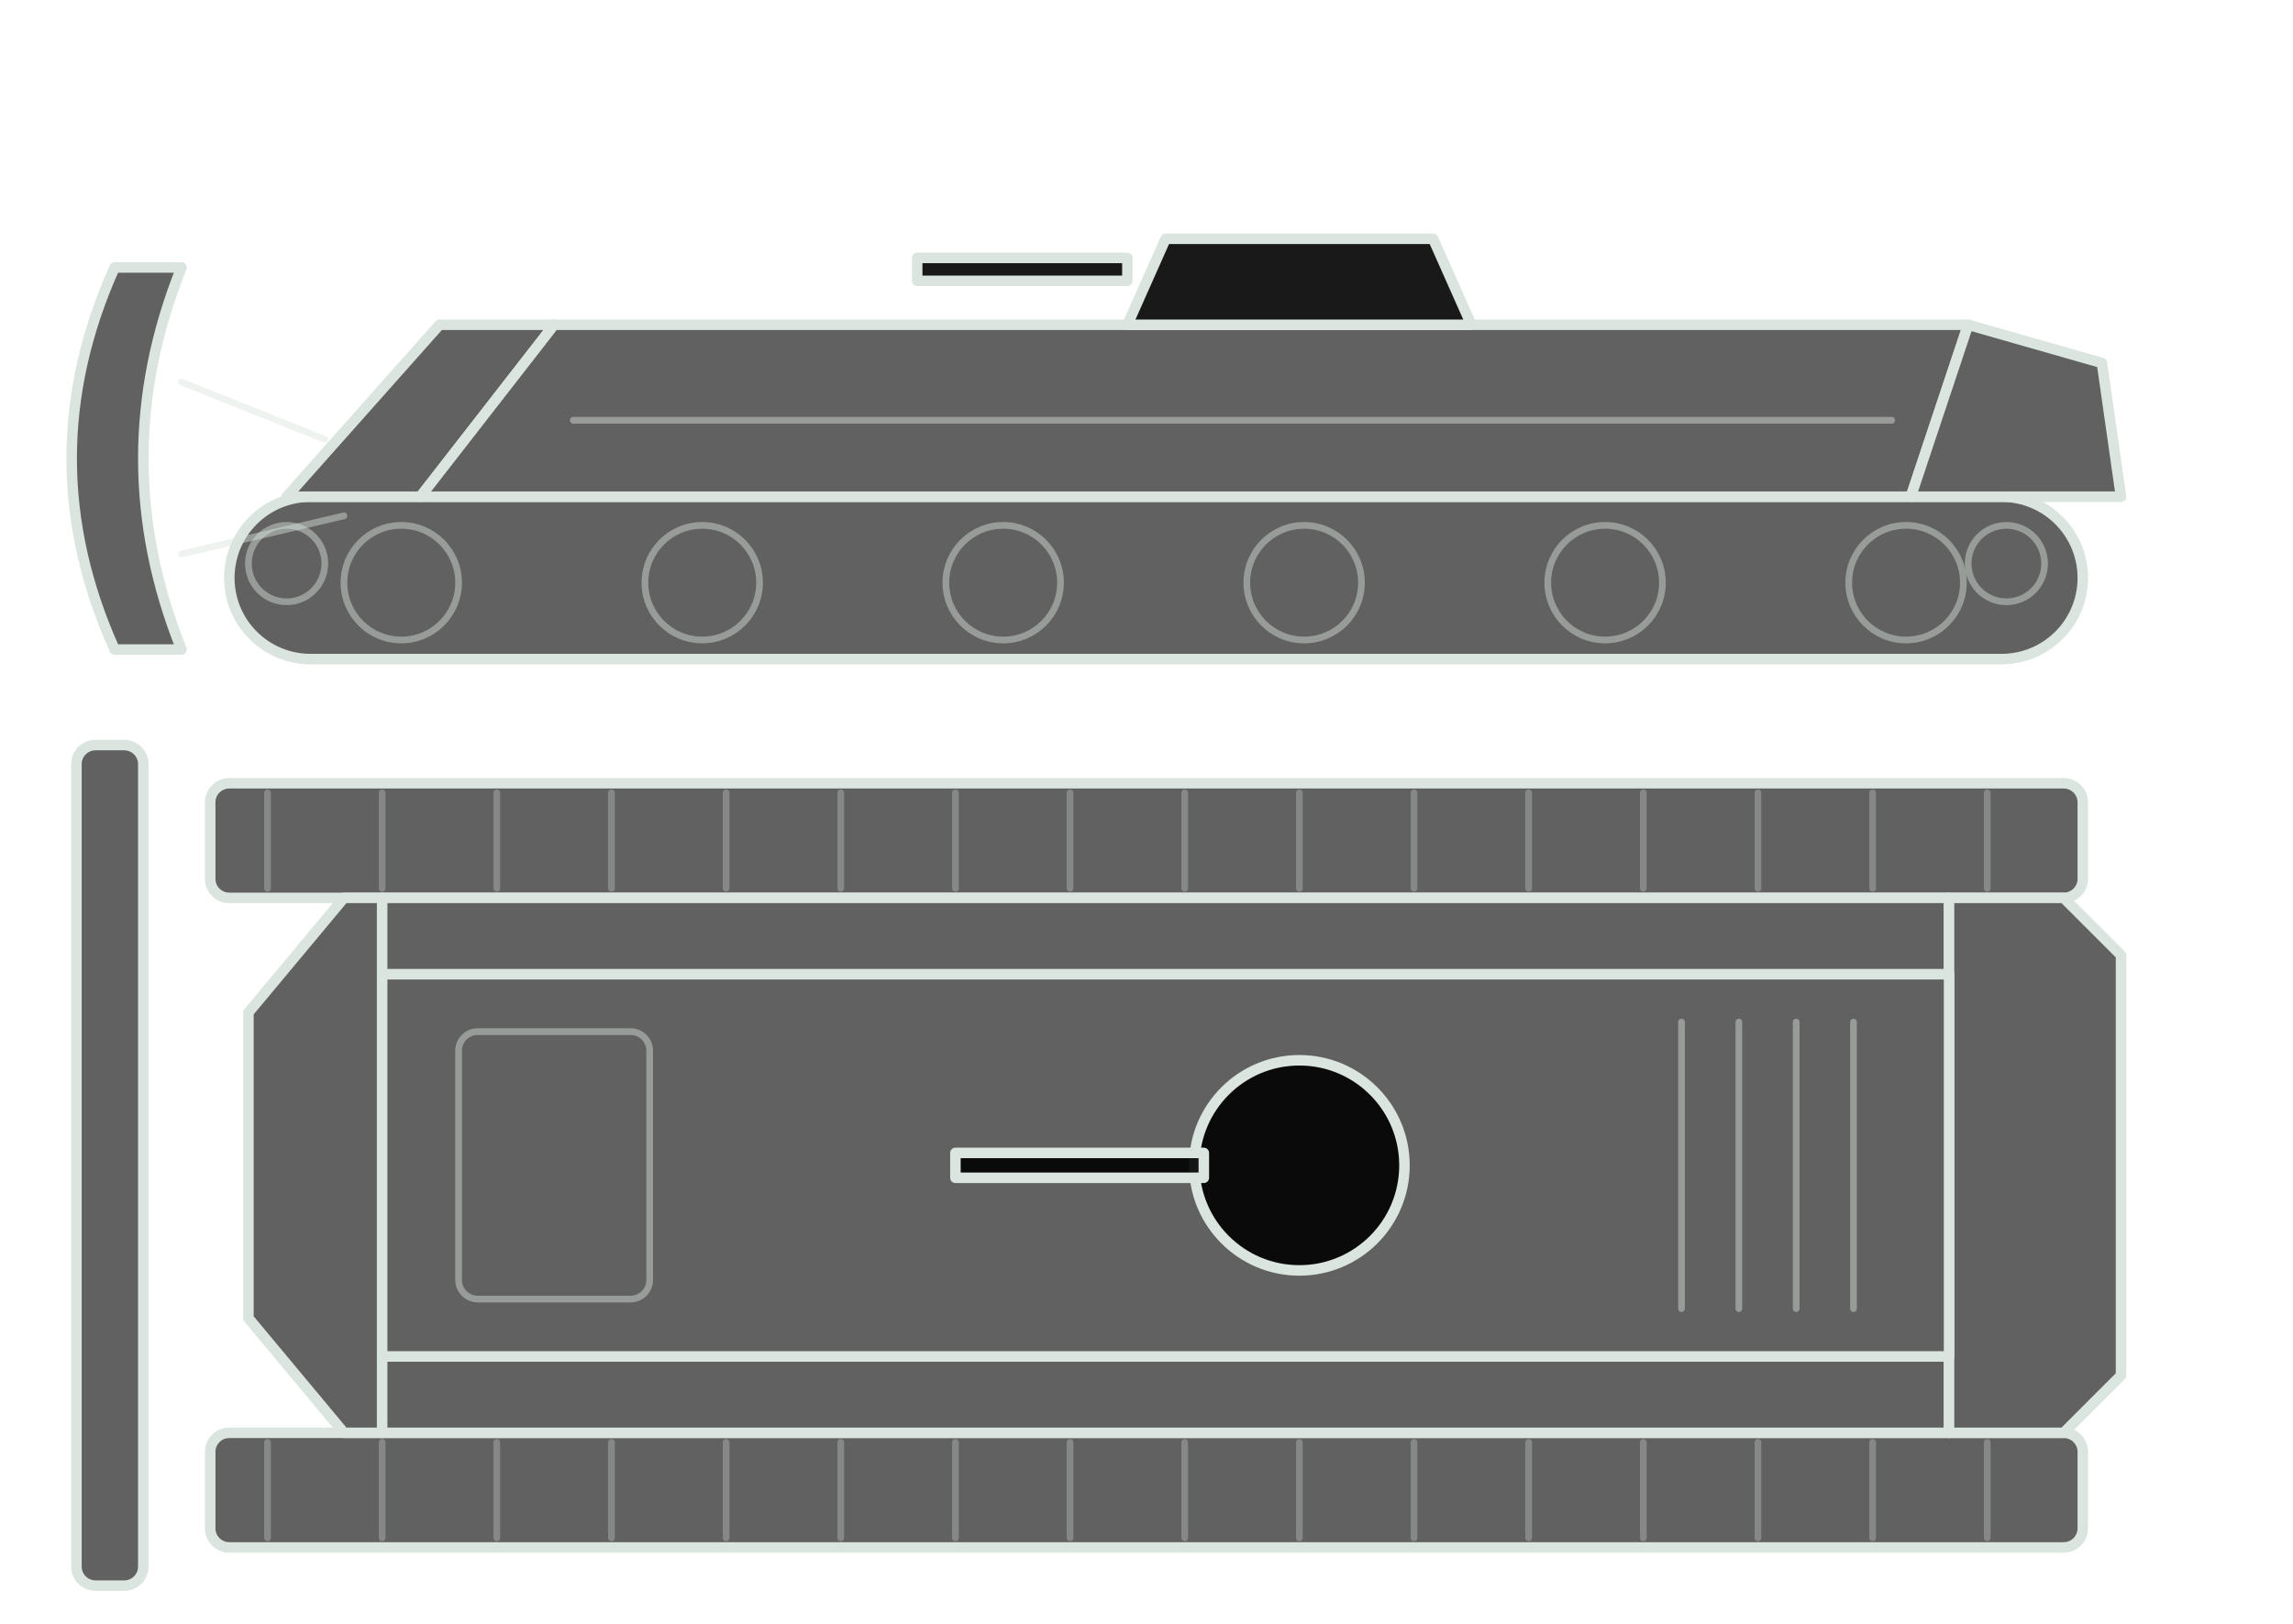
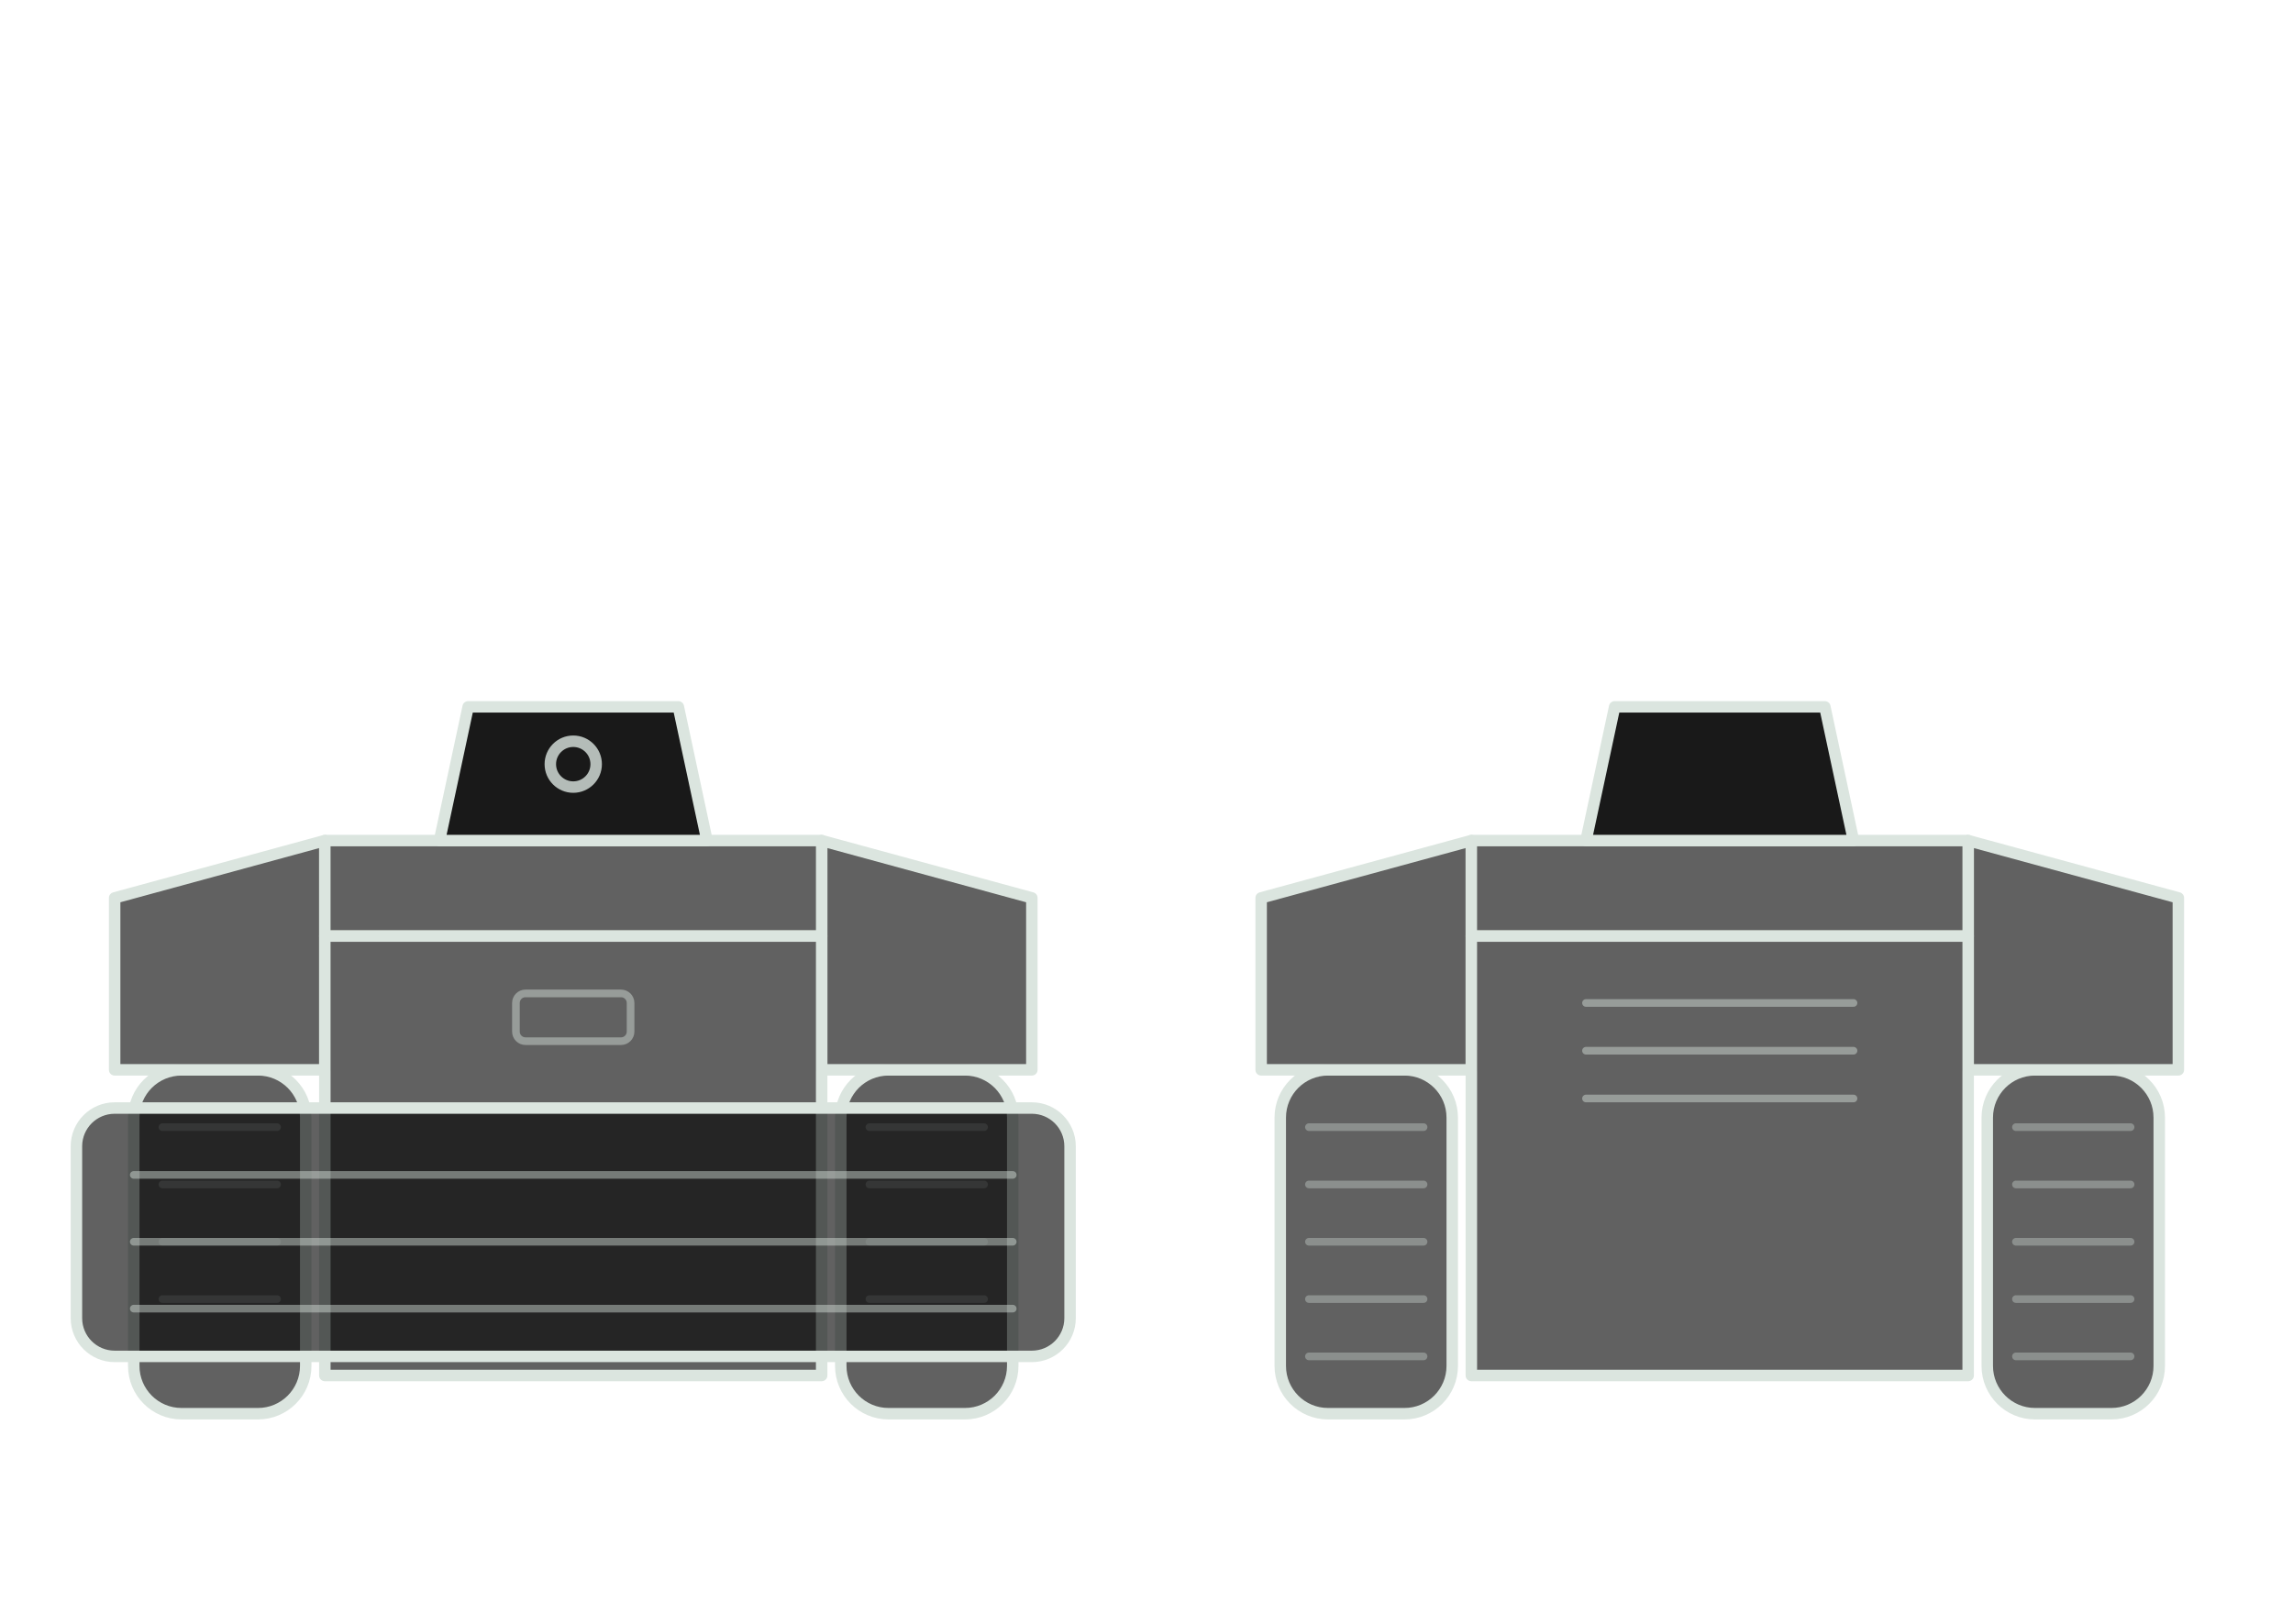
<svg xmlns="http://www.w3.org/2000/svg" viewBox="0 0 240 170">
-   <g id="part-DRIVE" fill="currentColor" fill-opacity=".62" stroke="#dbe5df" stroke-width="1.1" stroke-linejoin="round">
-     <rect x="24" y="52" width="194" height="17" rx="8.5" />
+   <g id="part-DRIVE" fill="currentColor" fill-opacity=".62" stroke="#dbe5df" stroke-width="1.2" stroke-linejoin="round">
+     <rect x="14" y="112" width="18" height="36" rx="5" />
+     <rect x="88" y="112" width="18" height="36" rx="5" />
  </g>
-   <g fill="none" stroke="#dbe5df" stroke-opacity=".45" stroke-width=".7" stroke-linecap="round" stroke-linejoin="round">
-     <circle cx="42" cy="61" r="6" />
-     <circle cx="73.5" cy="61" r="6" />
-     <circle cx="105" cy="61" r="6" />
-     <circle cx="136.5" cy="61" r="6" />
-     <circle cx="168" cy="61" r="6" />
-     <circle cx="199.5" cy="61" r="6" />
-     <circle cx="30" cy="59" r="4" />
-     <circle cx="210" cy="59" r="4" />
+   <g fill="none" stroke="#dbe5df" stroke-opacity=".35" stroke-width=".8" stroke-linecap="round" stroke-linejoin="round">
+     <line x1="17" y1="118" x2="29" y2="118" />
+     <line x1="17" y1="124" x2="29" y2="124" />
+     <line x1="17" y1="130" x2="29" y2="130" />
+     <line x1="17" y1="136" x2="29" y2="136" />
+     <line x1="17" y1="142" x2="29" y2="142" />
+     <line x1="91" y1="118" x2="103" y2="118" />
+     <line x1="91" y1="124" x2="103" y2="124" />
+     <line x1="91" y1="130" x2="103" y2="130" />
+     <line x1="91" y1="136" x2="103" y2="136" />
+     <line x1="91" y1="142" x2="103" y2="142" />
  </g>
-   <g id="part-FRONT" fill="currentColor" fill-opacity=".62" stroke="#dbe5df" stroke-width="1.1" stroke-linejoin="round">
-     <polygon points="30,52 46,34 58,34 44,52" />
+   <g id="part-RIGHT" fill="currentColor" fill-opacity=".62" stroke="#dbe5df" stroke-width="1.2" stroke-linejoin="round">
+     <polygon points="12,94 34,88 34,112 12,112" />
  </g>
-   <g id="part-LEFT" fill="currentColor" fill-opacity=".62" stroke="#dbe5df" stroke-width="1.1" stroke-linejoin="round">
-     <polygon points="44,52 58,34 206,34 200,52" />
+   <g id="part-LEFT" fill="currentColor" fill-opacity=".62" stroke="#dbe5df" stroke-width="1.2" stroke-linejoin="round">
+     <polygon points="108,94 86,88 86,112 108,112" />
  </g>
-   <g id="part-REAR" fill="currentColor" fill-opacity=".62" stroke="#dbe5df" stroke-width="1.1" stroke-linejoin="round">
-     <polygon points="200,52 206,34 220,38 222,52" />
+   <g id="part-HULL" fill="currentColor" fill-opacity=".62" stroke="#dbe5df" stroke-width="1.2" stroke-linejoin="round">
+     <rect x="34" y="88" width="52" height="10" />
  </g>
-   <g fill="none" stroke="#dbe5df" stroke-opacity=".45" stroke-width=".7" stroke-linecap="round" stroke-linejoin="round">
-     <line x1="60" y1="44" x2="198" y2="44" />
+   <g id="part-FRONT" fill="currentColor" fill-opacity=".62" stroke="#dbe5df" stroke-width="1.2" stroke-linejoin="round">
+     <polygon points="34,98 86,98 86,144 34,144" />
  </g>
-   <g id="part-TURRET" fill="currentColor" fill-opacity=".9" stroke="#dbe5df" stroke-width="1.1" stroke-linejoin="round">
-     <polygon points="118,34 122,25 150,25 154,34" />
-     <rect x="96" y="27" width="22" height="2.4" />
+   <g fill="none" stroke="#dbe5df" stroke-opacity=".45" stroke-width=".8" stroke-linecap="round" stroke-linejoin="round">
+     <rect x="54" y="104" width="12" height="5" rx="1" />
  </g>
-   <g id="part-FRONT" fill="currentColor" fill-opacity=".62" stroke="#dbe5df" stroke-width="1.1" stroke-linejoin="round">
-     <path d="M 12 28 Q 3 48 12 68 L 19 68 Q 11 48 19 28 Z" />
+   <g id="part-DRIVE" fill="currentColor" fill-opacity=".62" stroke="#dbe5df" stroke-width="1.2" stroke-linejoin="round">
+     <rect x="134" y="112" width="18" height="36" rx="5" />
+     <rect x="208" y="112" width="18" height="36" rx="5" />
  </g>
-   <g fill="none" stroke="#dbe5df" stroke-opacity=".45" stroke-width=".7" stroke-linecap="round" stroke-linejoin="round">
-     <line x1="19" y1="40" x2="34" y2="46" />
-     <line x1="19" y1="58" x2="36" y2="54" />
+   <g fill="none" stroke="#dbe5df" stroke-opacity=".35" stroke-width=".8" stroke-linecap="round" stroke-linejoin="round">
+     <line x1="137" y1="118" x2="149" y2="118" />
+     <line x1="137" y1="124" x2="149" y2="124" />
+     <line x1="137" y1="130" x2="149" y2="130" />
+     <line x1="137" y1="136" x2="149" y2="136" />
+     <line x1="137" y1="142" x2="149" y2="142" />
+     <line x1="211" y1="118" x2="223" y2="118" />
+     <line x1="211" y1="124" x2="223" y2="124" />
+     <line x1="211" y1="130" x2="223" y2="130" />
+     <line x1="211" y1="136" x2="223" y2="136" />
+     <line x1="211" y1="142" x2="223" y2="142" />
  </g>
-   <g id="part-DRIVE" fill="currentColor" fill-opacity=".62" stroke="#dbe5df" stroke-width="1.1" stroke-linejoin="round">
-     <rect x="22" y="82" width="196" height="12" rx="2" />
-     <rect x="22" y="150" width="196" height="12" rx="2" />
+   <g id="part-LEFT" fill="currentColor" fill-opacity=".62" stroke="#dbe5df" stroke-width="1.2" stroke-linejoin="round">
+     <polygon points="132,94 154,88 154,112 132,112" />
  </g>
-   <g fill="none" stroke="#dbe5df" stroke-opacity=".3" stroke-width=".7" stroke-linecap="round" stroke-linejoin="round">
-     <line x1="28" y1="83" x2="28" y2="93" />
-     <line x1="40" y1="83" x2="40" y2="93" />
-     <line x1="52" y1="83" x2="52" y2="93" />
-     <line x1="64" y1="83" x2="64" y2="93" />
-     <line x1="76" y1="83" x2="76" y2="93" />
-     <line x1="88" y1="83" x2="88" y2="93" />
-     <line x1="100" y1="83" x2="100" y2="93" />
-     <line x1="112" y1="83" x2="112" y2="93" />
-     <line x1="124" y1="83" x2="124" y2="93" />
-     <line x1="136" y1="83" x2="136" y2="93" />
-     <line x1="148" y1="83" x2="148" y2="93" />
-     <line x1="160" y1="83" x2="160" y2="93" />
-     <line x1="172" y1="83" x2="172" y2="93" />
-     <line x1="184" y1="83" x2="184" y2="93" />
-     <line x1="196" y1="83" x2="196" y2="93" />
-     <line x1="208" y1="83" x2="208" y2="93" />
-     <line x1="28" y1="151" x2="28" y2="161" />
-     <line x1="40" y1="151" x2="40" y2="161" />
-     <line x1="52" y1="151" x2="52" y2="161" />
-     <line x1="64" y1="151" x2="64" y2="161" />
-     <line x1="76" y1="151" x2="76" y2="161" />
-     <line x1="88" y1="151" x2="88" y2="161" />
-     <line x1="100" y1="151" x2="100" y2="161" />
-     <line x1="112" y1="151" x2="112" y2="161" />
-     <line x1="124" y1="151" x2="124" y2="161" />
-     <line x1="136" y1="151" x2="136" y2="161" />
-     <line x1="148" y1="151" x2="148" y2="161" />
-     <line x1="160" y1="151" x2="160" y2="161" />
-     <line x1="172" y1="151" x2="172" y2="161" />
-     <line x1="184" y1="151" x2="184" y2="161" />
-     <line x1="196" y1="151" x2="196" y2="161" />
-     <line x1="208" y1="151" x2="208" y2="161" />
+   <g id="part-RIGHT" fill="currentColor" fill-opacity=".62" stroke="#dbe5df" stroke-width="1.2" stroke-linejoin="round">
+     <polygon points="228,94 206,88 206,112 228,112" />
  </g>
-   <g id="part-FRONT" fill="currentColor" fill-opacity=".62" stroke="#dbe5df" stroke-width="1.1" stroke-linejoin="round">
-     <polygon points="26,106 36,94 40,94 40,150 36,150 26,138" />
+   <g id="part-HULL" fill="currentColor" fill-opacity=".62" stroke="#dbe5df" stroke-width="1.2" stroke-linejoin="round">
+     <rect x="154" y="88" width="52" height="10" />
  </g>
-   <g id="part-RIGHT" fill="currentColor" fill-opacity=".62" stroke="#dbe5df" stroke-width="1.1" stroke-linejoin="round">
-     <rect x="40" y="94" width="164" height="8" />
+   <g id="part-REAR" fill="currentColor" fill-opacity=".62" stroke="#dbe5df" stroke-width="1.2" stroke-linejoin="round">
+     <polygon points="154,98 206,98 206,144 154,144" />
  </g>
-   <g id="part-LEFT" fill="currentColor" fill-opacity=".62" stroke="#dbe5df" stroke-width="1.1" stroke-linejoin="round">
-     <rect x="40" y="142" width="164" height="8" />
+   <g fill="none" stroke="#dbe5df" stroke-opacity=".45" stroke-width=".8" stroke-linecap="round" stroke-linejoin="round">
+     <line x1="166" y1="105" x2="194" y2="105" />
+     <line x1="166" y1="110" x2="194" y2="110" />
+     <line x1="166" y1="115" x2="194" y2="115" />
  </g>
-   <g id="part-REAR" fill="currentColor" fill-opacity=".62" stroke="#dbe5df" stroke-width="1.1" stroke-linejoin="round">
-     <polygon points="204,94 216,94 222,100 222,144 216,150 204,150" />
+   <g id="part-TURRET" fill="currentColor" fill-opacity=".9" stroke="#dbe5df" stroke-width="1.2" stroke-linejoin="round">
+     <polygon points="46,88 49,74 71,74 74,88" />
  </g>
-   <g id="part-HULL" fill="currentColor" fill-opacity=".62" stroke="#dbe5df" stroke-width="1.1" stroke-linejoin="round">
-     <rect x="40" y="102" width="164" height="40" />
+   <g fill="none" stroke="#dbe5df" stroke-opacity=".8" stroke-width="1.2" stroke-linecap="round" stroke-linejoin="round">
+     <circle cx="60" cy="80" r="2.4" />
  </g>
-   <g fill="none" stroke="#dbe5df" stroke-opacity=".45" stroke-width=".7" stroke-linecap="round" stroke-linejoin="round">
-     <line x1="176" y1="107" x2="176" y2="137" />
-     <line x1="182" y1="107" x2="182" y2="137" />
-     <line x1="188" y1="107" x2="188" y2="137" />
-     <line x1="194" y1="107" x2="194" y2="137" />
-     <rect x="48" y="108" width="20" height="28" rx="2" />
+   <g id="part-TURRET" fill="currentColor" fill-opacity=".9" stroke="#dbe5df" stroke-width="1.2" stroke-linejoin="round">
+     <polygon points="166,88 169,74 191,74 194,88" />
  </g>
-   <g id="part-TURRET" fill="currentColor" fill-opacity=".9" stroke="#dbe5df" stroke-width="1.1" stroke-linejoin="round">
-     <circle cx="136" cy="122" r="11" />
-     <rect x="100" y="120.7" width="26" height="2.6" />
+   <g id="part-FRONT" fill="currentColor" fill-opacity=".62" stroke="#dbe5df" stroke-width="1.2" stroke-linejoin="round">
+     <rect x="8" y="116" width="104" height="26" rx="4" />
  </g>
-   <g id="part-FRONT" fill="currentColor" fill-opacity=".62" stroke="#dbe5df" stroke-width="1.1" stroke-linejoin="round">
-     <rect x="8" y="78" width="7" height="88" rx="2" />
+   <g fill="none" stroke="#dbe5df" stroke-opacity=".45" stroke-width=".8" stroke-linecap="round" stroke-linejoin="round">
+     <line x1="14" y1="123" x2="106" y2="123" />
+     <line x1="14" y1="130" x2="106" y2="130" />
+     <line x1="14" y1="137" x2="106" y2="137" />
  </g>
</svg>
